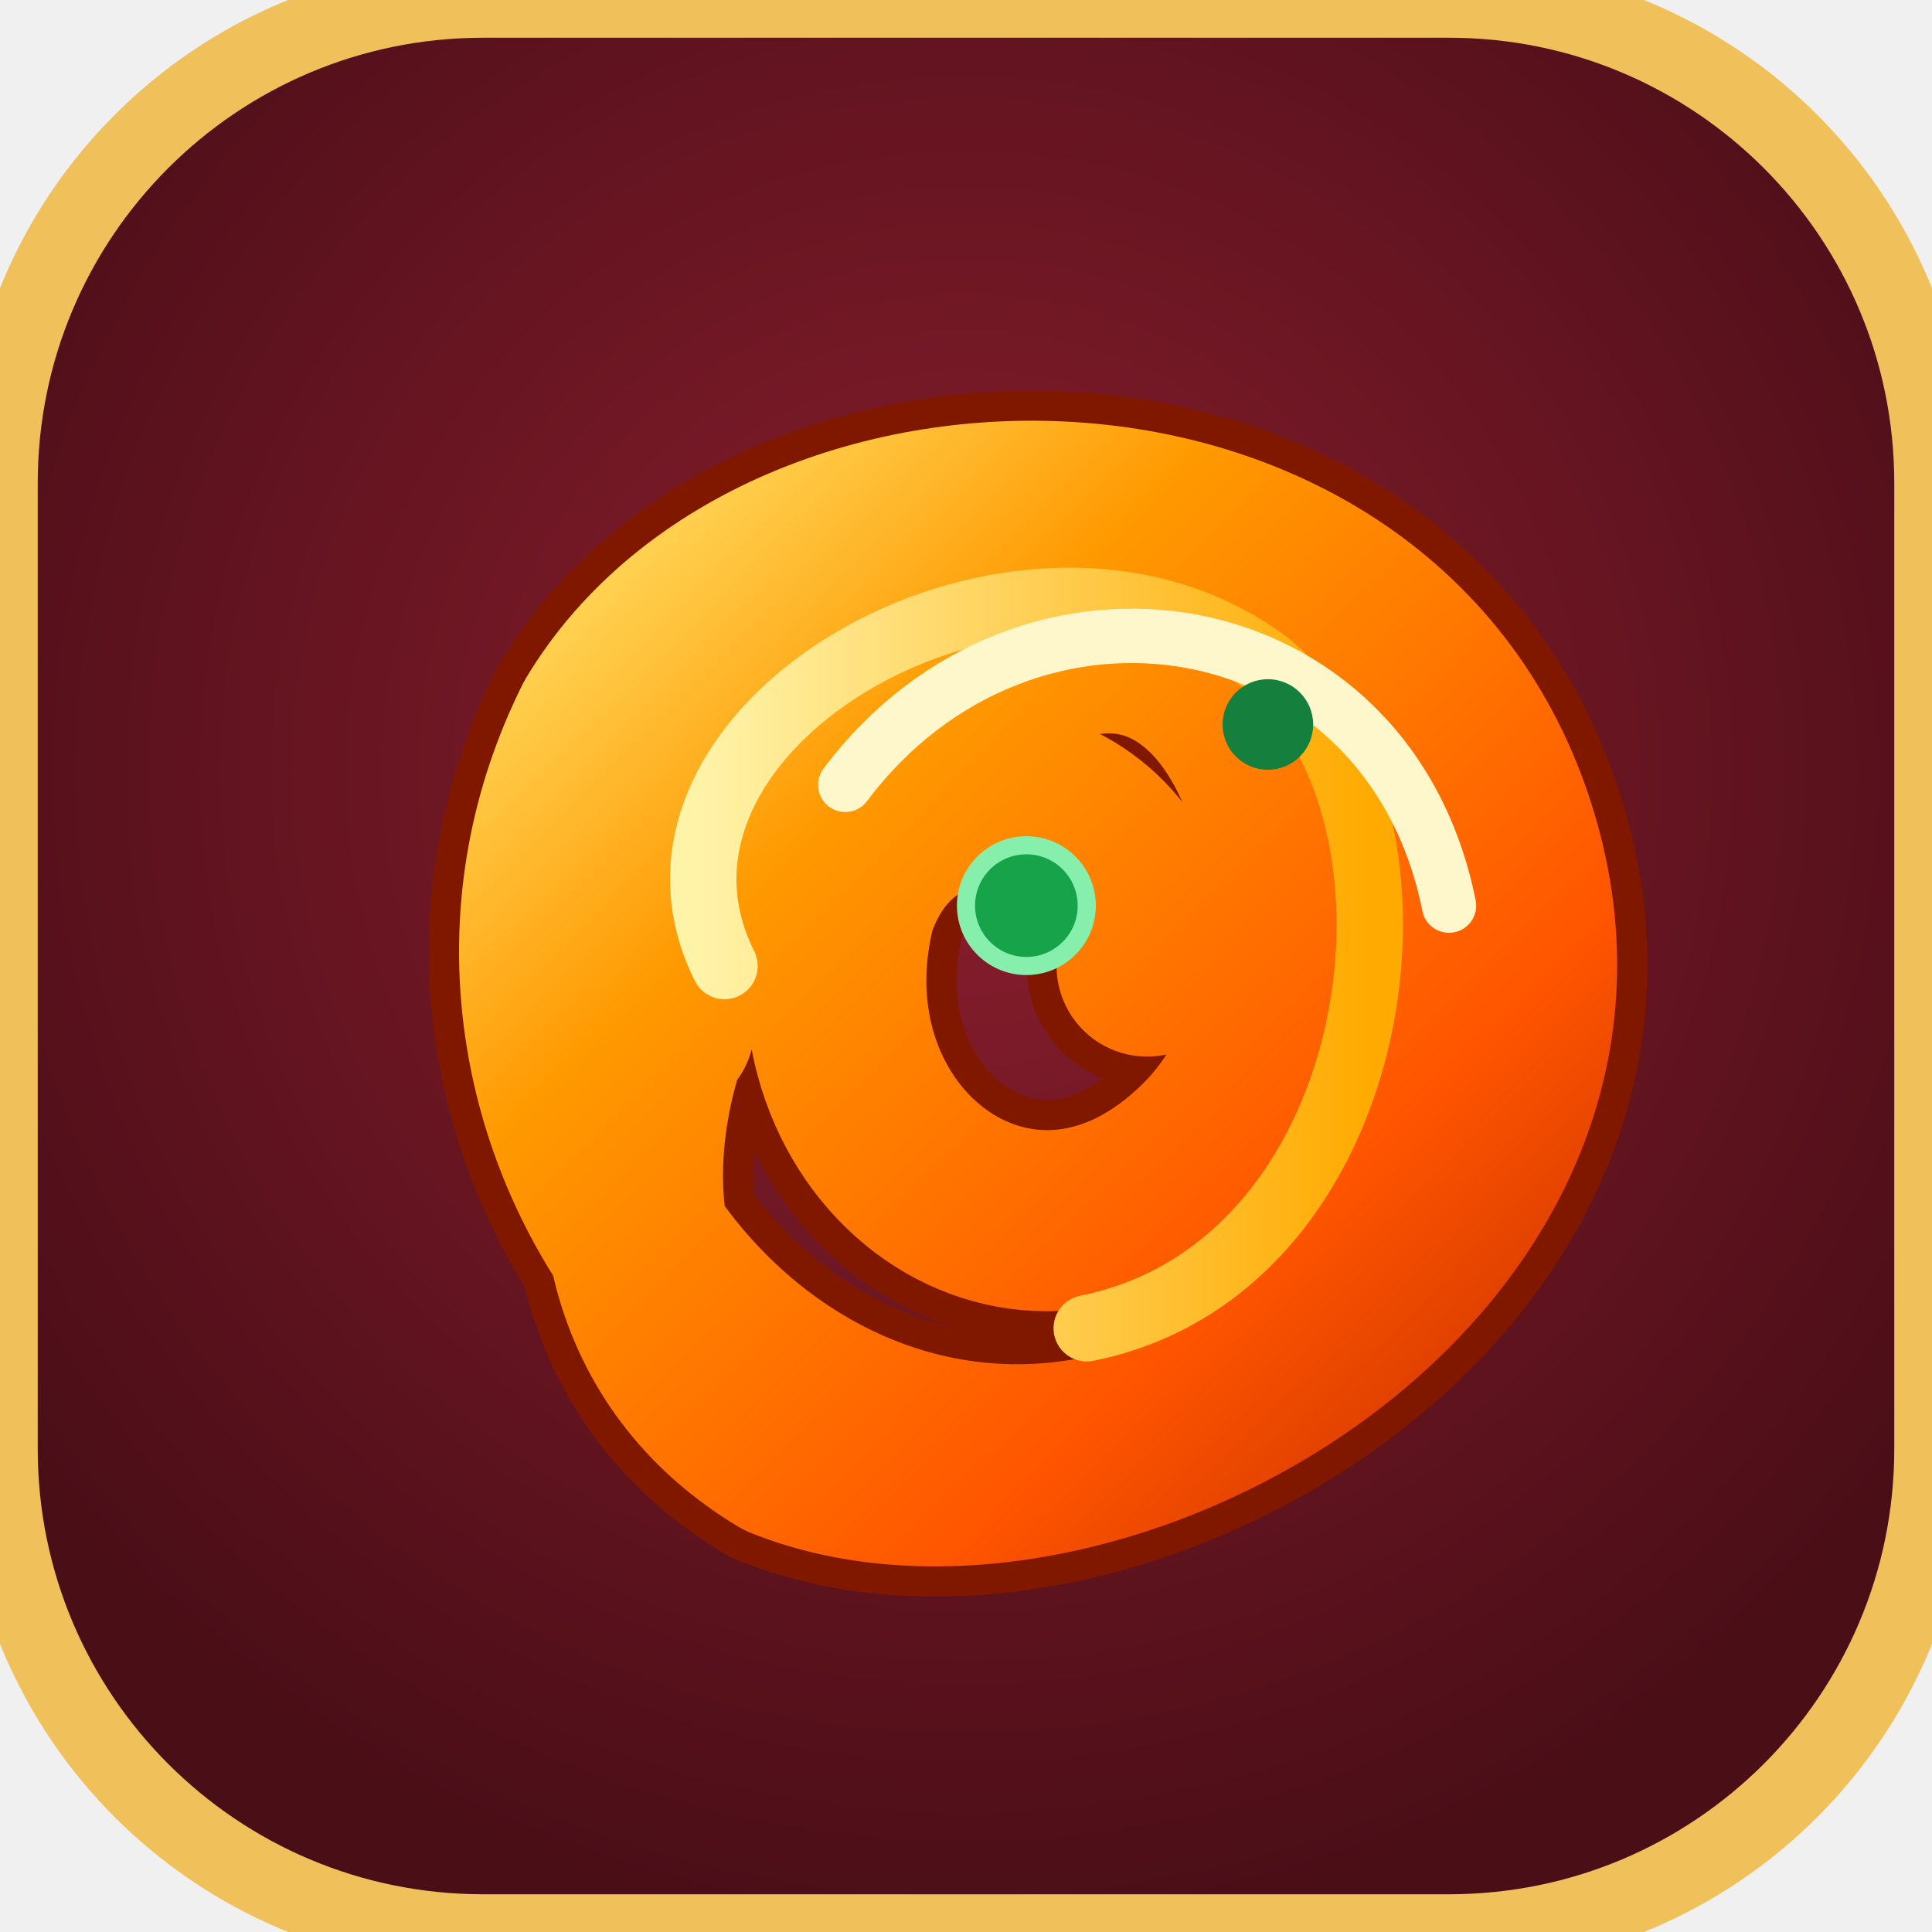
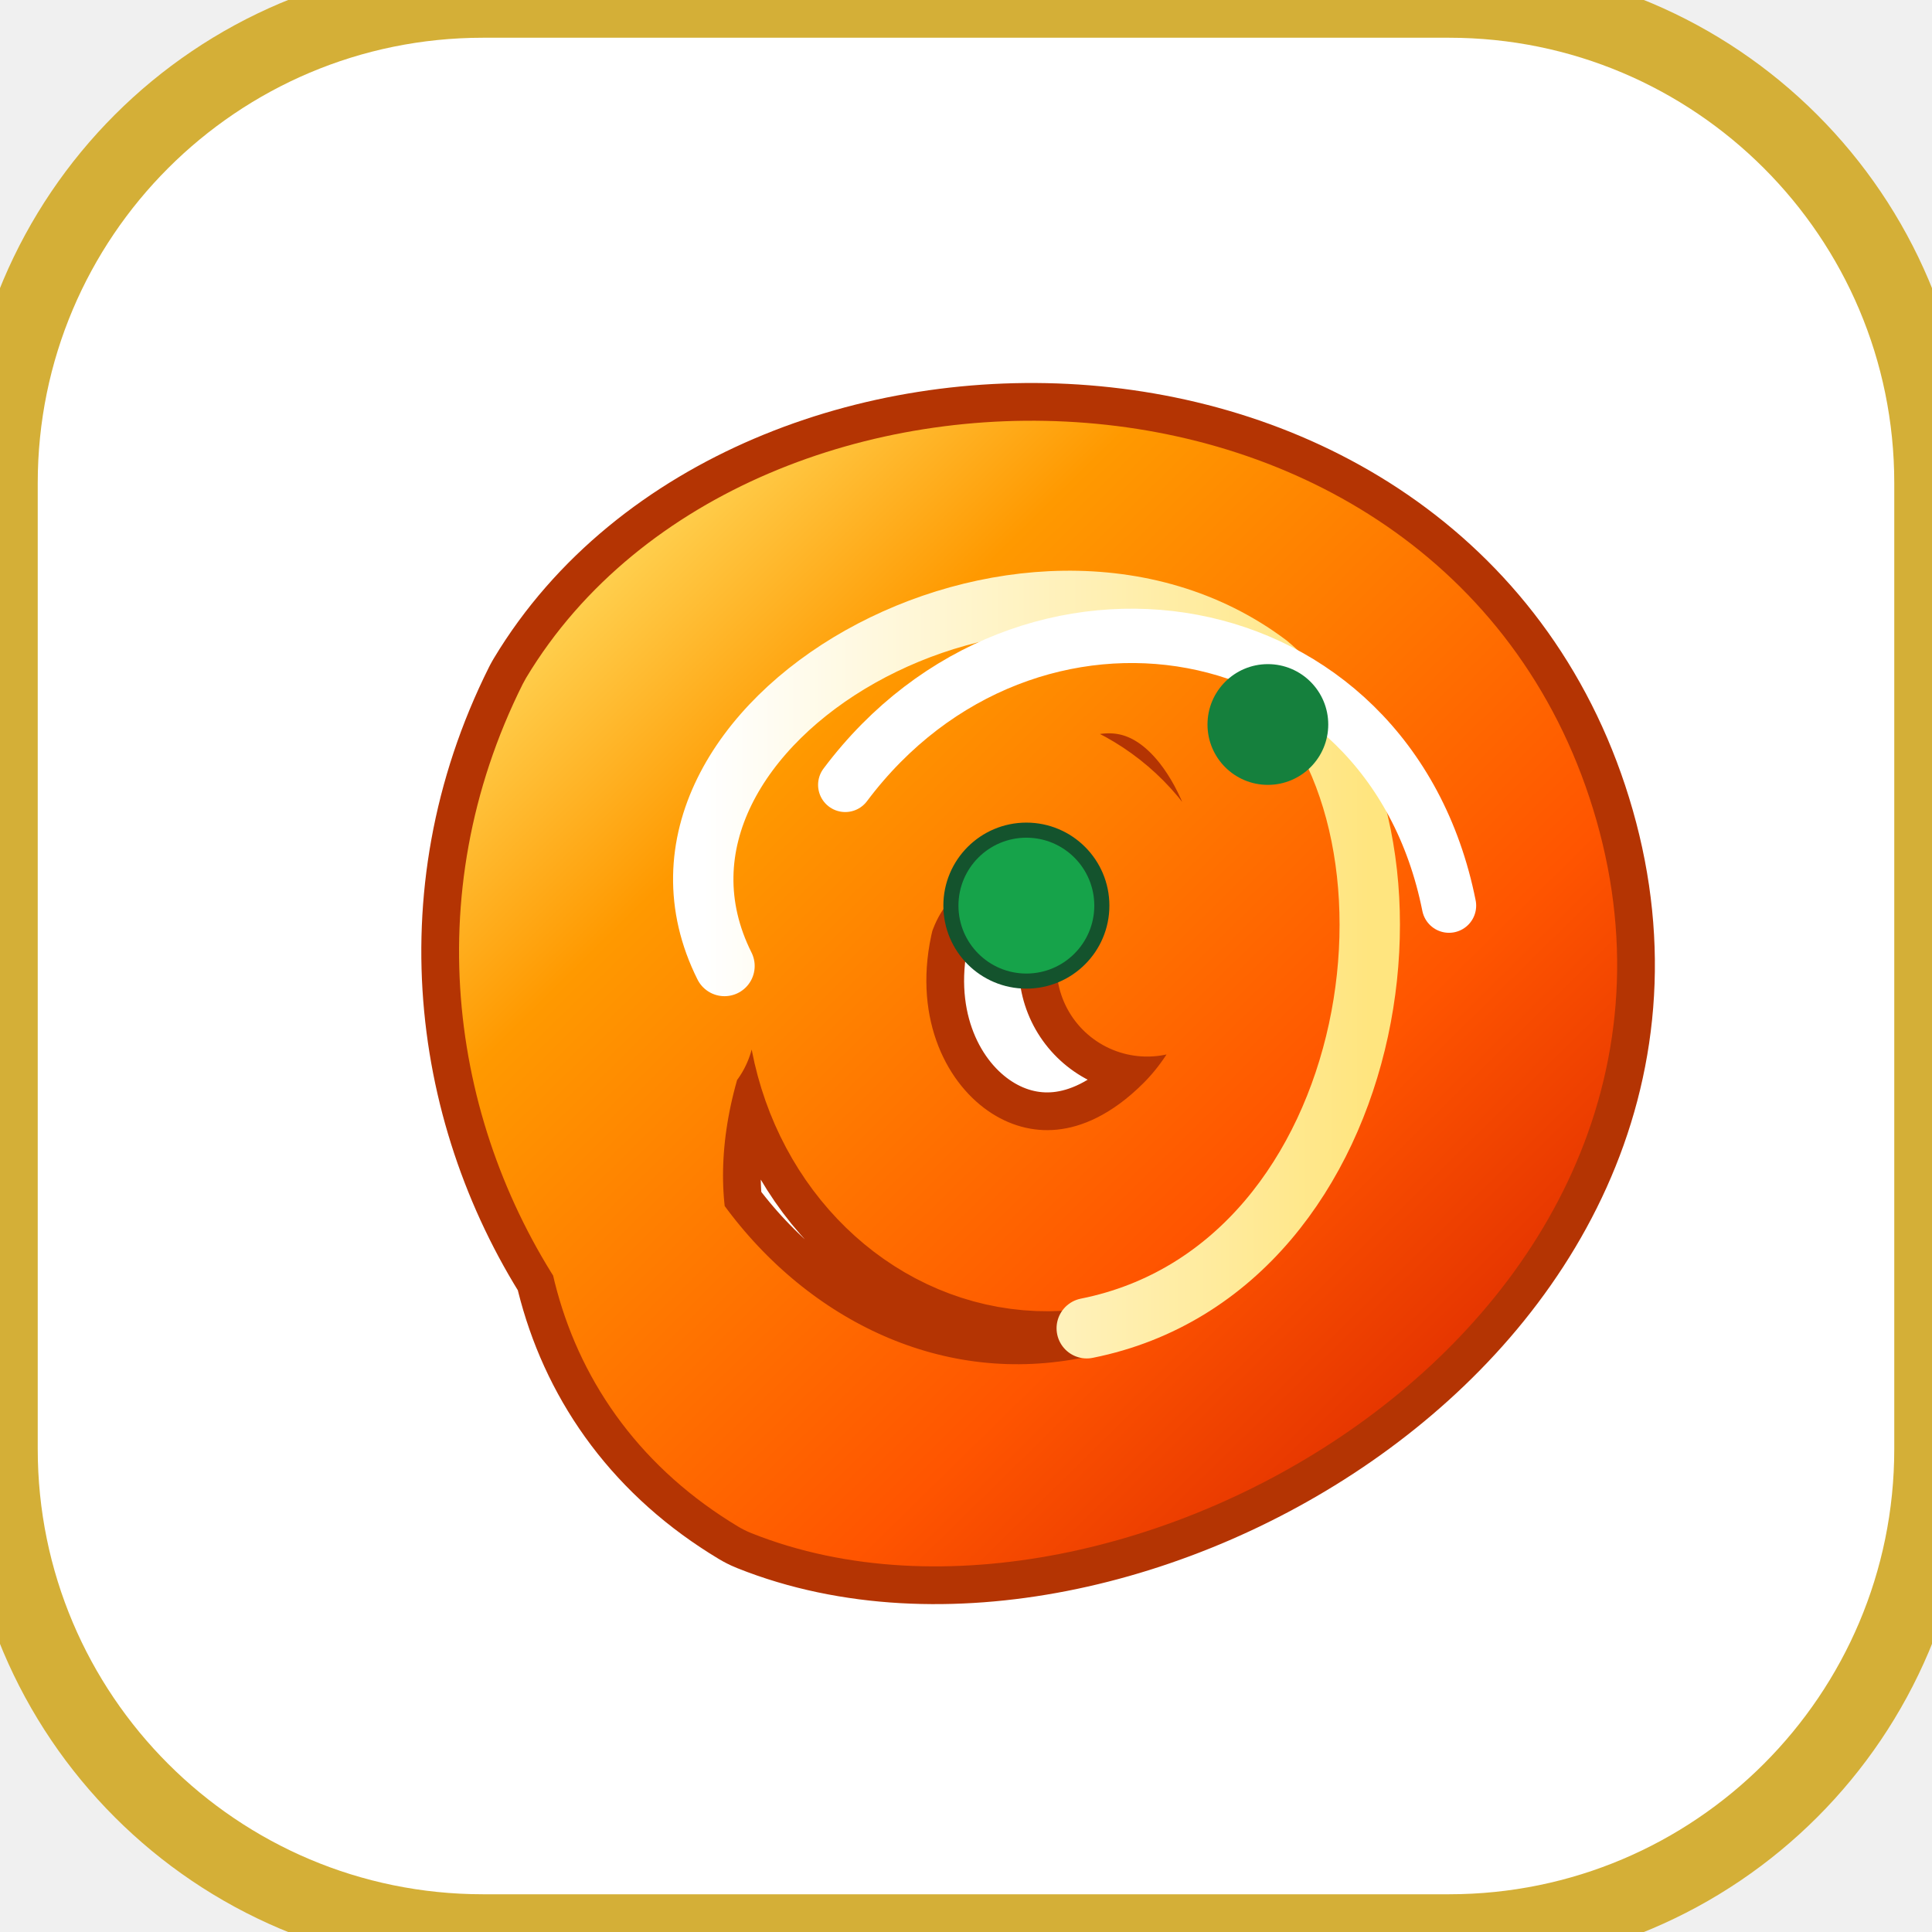
<svg xmlns="http://www.w3.org/2000/svg" viewBox="0 0 64 64" width="64" height="64">
  <defs>
-     <radialGradient id="bgGrad" cx="50%" cy="40%" r="60%">
-       <stop offset="0%" stop-color="#8B1E2E" />
-       <stop offset="100%" stop-color="#4A0E17" />
-     </radialGradient>
    <linearGradient id="jalebiGrad" x1="0%" y1="0%" x2="100%" y2="100%">
      <stop offset="0%" stop-color="#FFE066" />
-       <stop offset="30%" stop-color="#FF9900" />
-       <stop offset="75%" stop-color="#FF5500" />
-       <stop offset="100%" stop-color="#CC3300" />
+       <stop offset="25%" stop-color="#FF9900" />
+       <stop offset="70%" stop-color="#FF5500" />
+       <stop offset="100%" stop-color="#D92600" />
    </linearGradient>
-     <linearGradient id="jalebiGlow" x1="0%" y1="0%" x2="100%" y2="0%">
-       <stop offset="0%" stop-color="#FFF3A8" />
-       <stop offset="100%" stop-color="#FFAA00" />
+     <linearGradient id="glazeHighlight" x1="0%" y1="0%" x2="100%" y2="0%">
+       <stop offset="0%" stop-color="#FFFFFF" />
+       <stop offset="100%" stop-color="#FFE57F" />
    </linearGradient>
  </defs>
-   <rect width="64" height="64" rx="16" fill="url(#bgGrad)" stroke="#F0C05A" stroke-width="2.5" />
+   <rect width="64" height="64" rx="16" fill="#FFFFFF" stroke="#D4AF37" stroke-width="2.5" />
  <g fill="none" stroke-linecap="round" stroke-linejoin="round">
-     <path d="M22,34 C18,22 34,14 44,22 C52,28 48,46 36,48 C24,50 14,36 20,24 C26,14 46,14 50,28 C54,42 36,52 26,48 C16,42 22,26 34,22 C42,18 46,32 40,38 C34,44 26,38 28,30 C30,24 38,26 38,32" stroke="#801800" stroke-width="8" />
+     <path d="M22,34 C18,22 34,14 44,22 C52,28 48,46 36,48 C24,50 14,36 20,24 C26,14 46,14 50,28 C54,42 36,52 26,48 C16,42 22,26 34,22 C42,18 46,32 40,38 C34,44 26,38 28,30 C30,24 38,26 38,32" stroke="#B43403" stroke-width="8.5" />
    <path d="M22,34 C18,22 34,14 44,22 C52,28 48,46 36,48 C24,50 14,36 20,24 C26,14 46,14 50,28 C54,42 36,52 26,48 C16,42 22,26 34,22 C42,18 46,32 40,38 C34,44 26,38 28,30 C30,24 38,26 38,32" stroke="url(#jalebiGrad)" stroke-width="6" />
-     <path d="M24,32 C20,24 34,16 42,22 C48,27 46,42 36,44" stroke="url(#jalebiGlow)" stroke-width="2.2" />
-     <path d="M28,26 C34,18 46,20 48,30" stroke="#FFF7CC" stroke-width="1.8" />
+     <path d="M24,32 C20,24 34,16 42,22 C48,27 46,42 36,44" stroke="url(#glazeHighlight)" stroke-width="2" />
+     <path d="M28,26 C34,18 46,20 48,30" stroke="#FFFFFF" stroke-width="1.8" />
  </g>
-   <circle cx="34" cy="30" r="2" fill="#16A34A" stroke="#86EFAC" stroke-width="0.6" />
-   <circle cx="42" cy="24" r="1.5" fill="#15803D" />
+   <circle cx="34" cy="30" r="2.5" fill="#16A34A" stroke="#14532D" stroke-width="0.5" />
+   <circle cx="42" cy="24" r="2" fill="#15803D" />
</svg>
